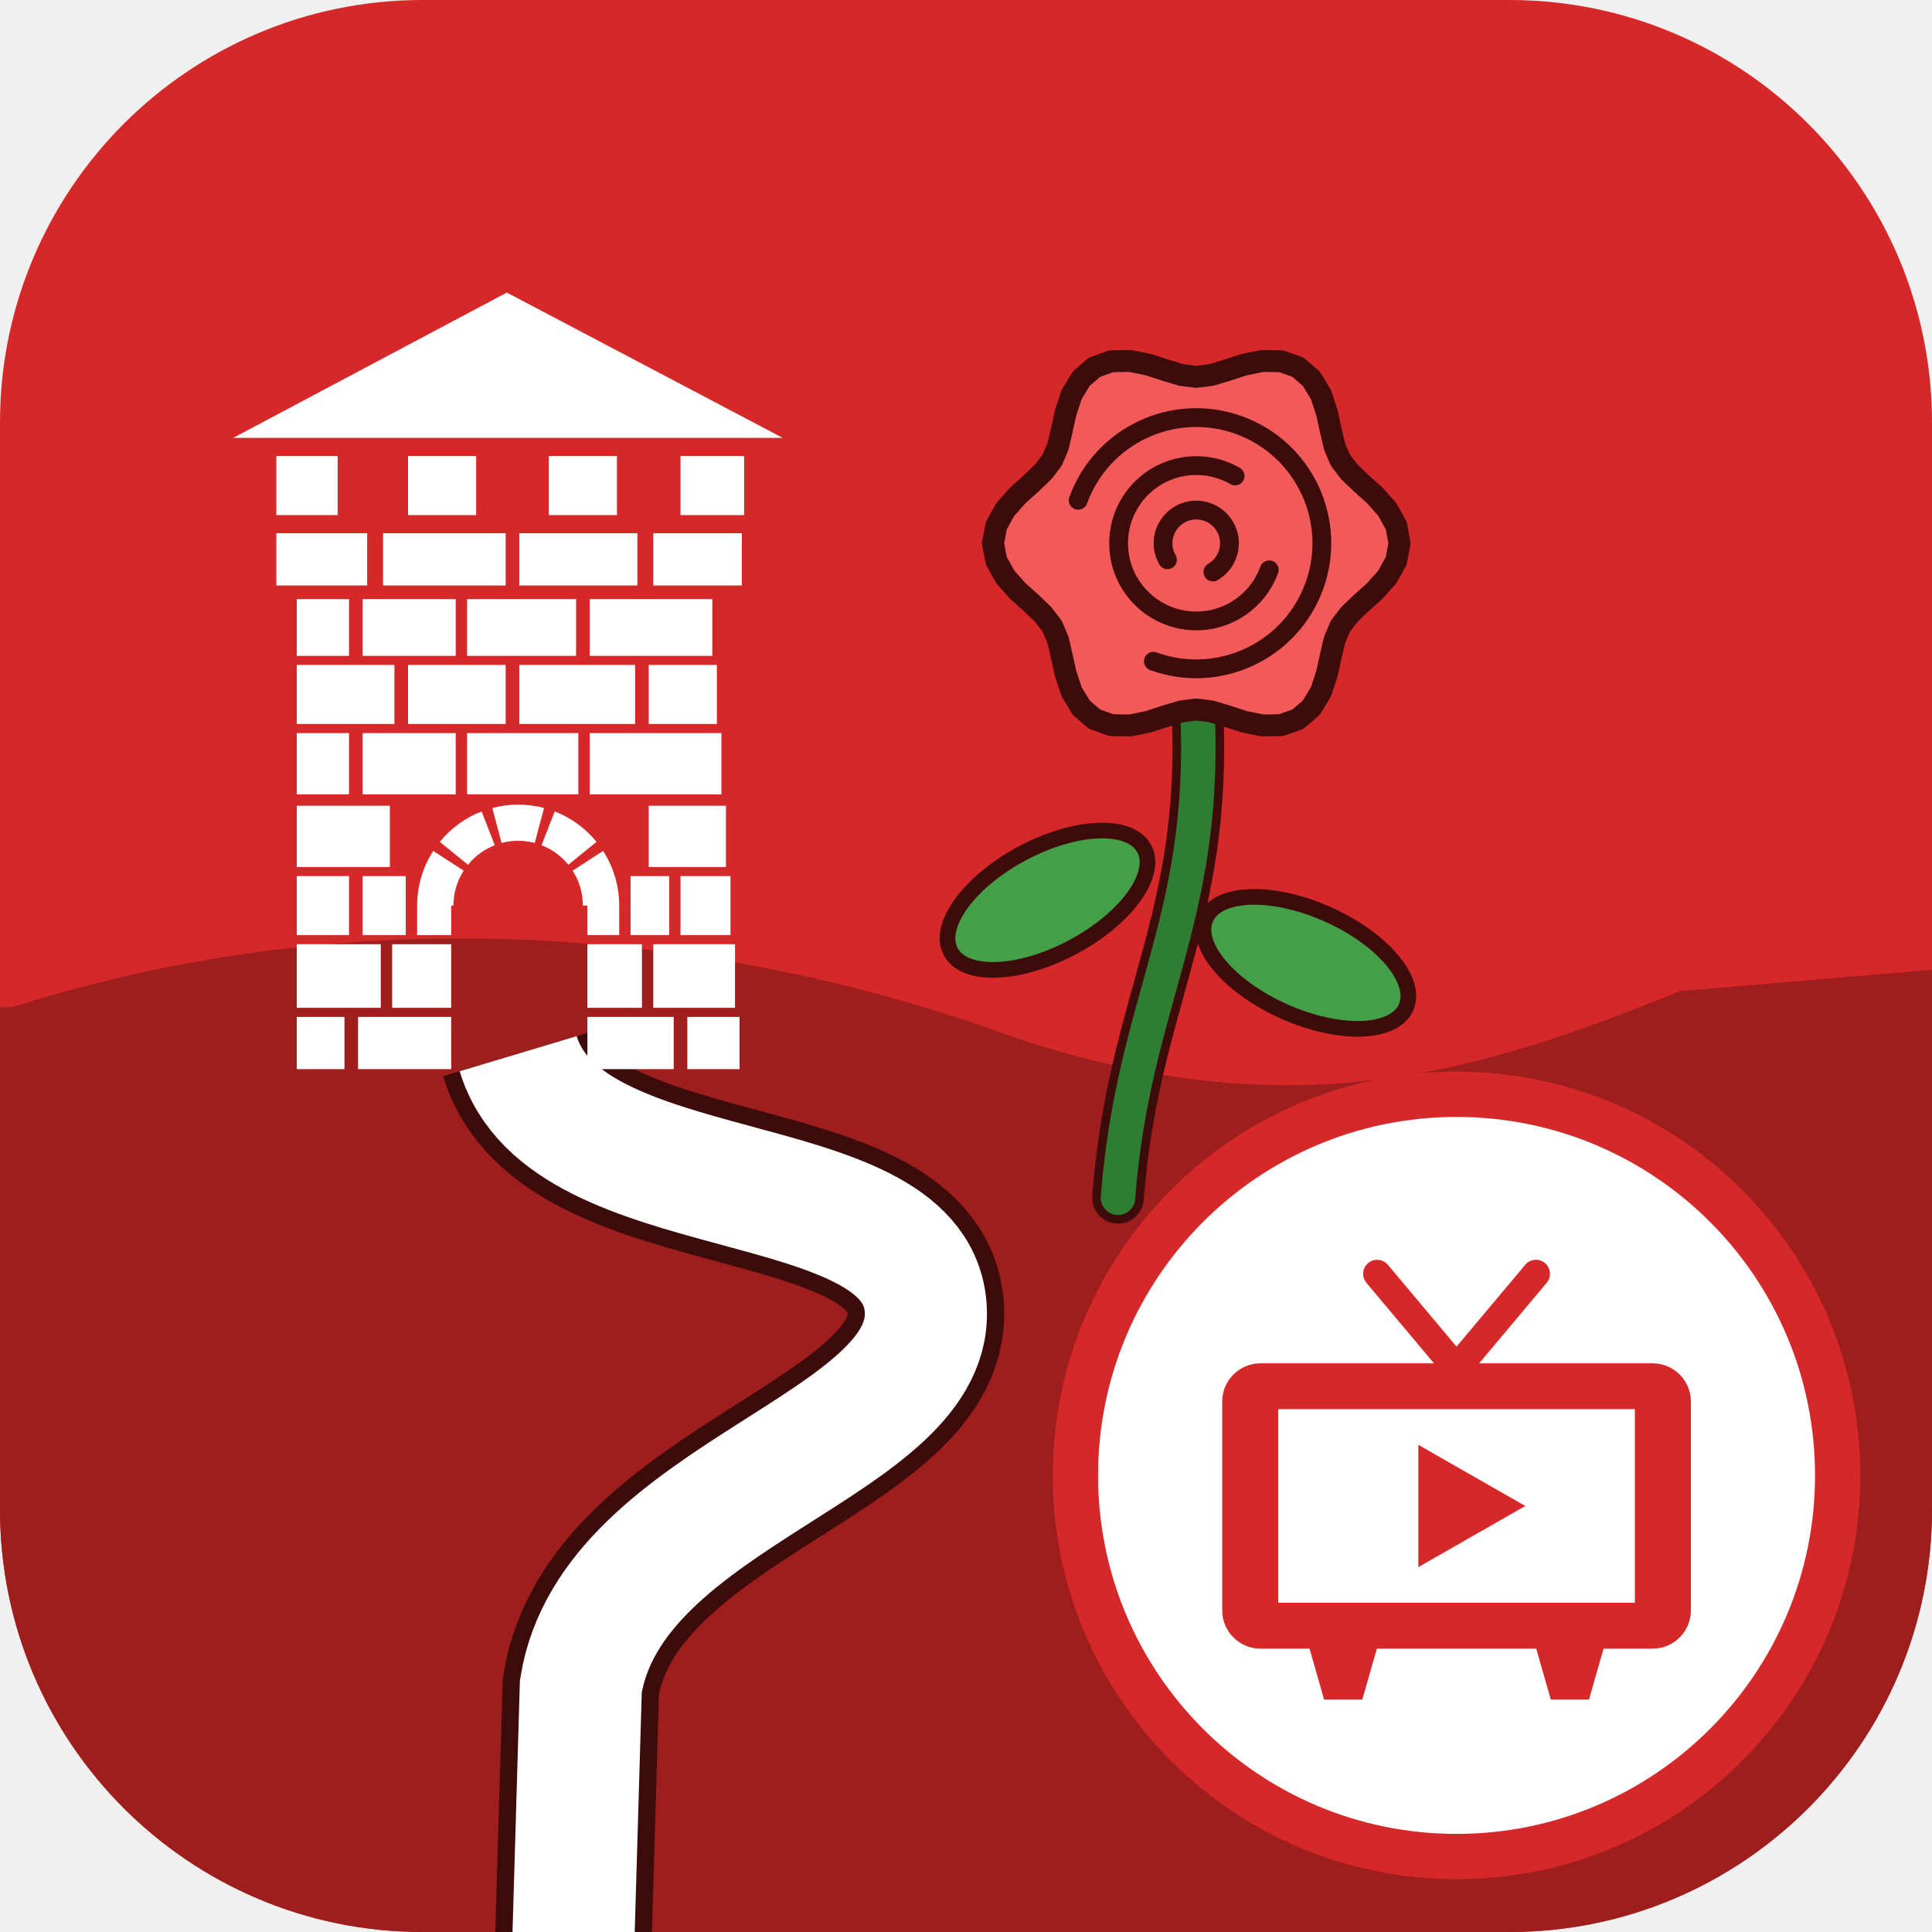
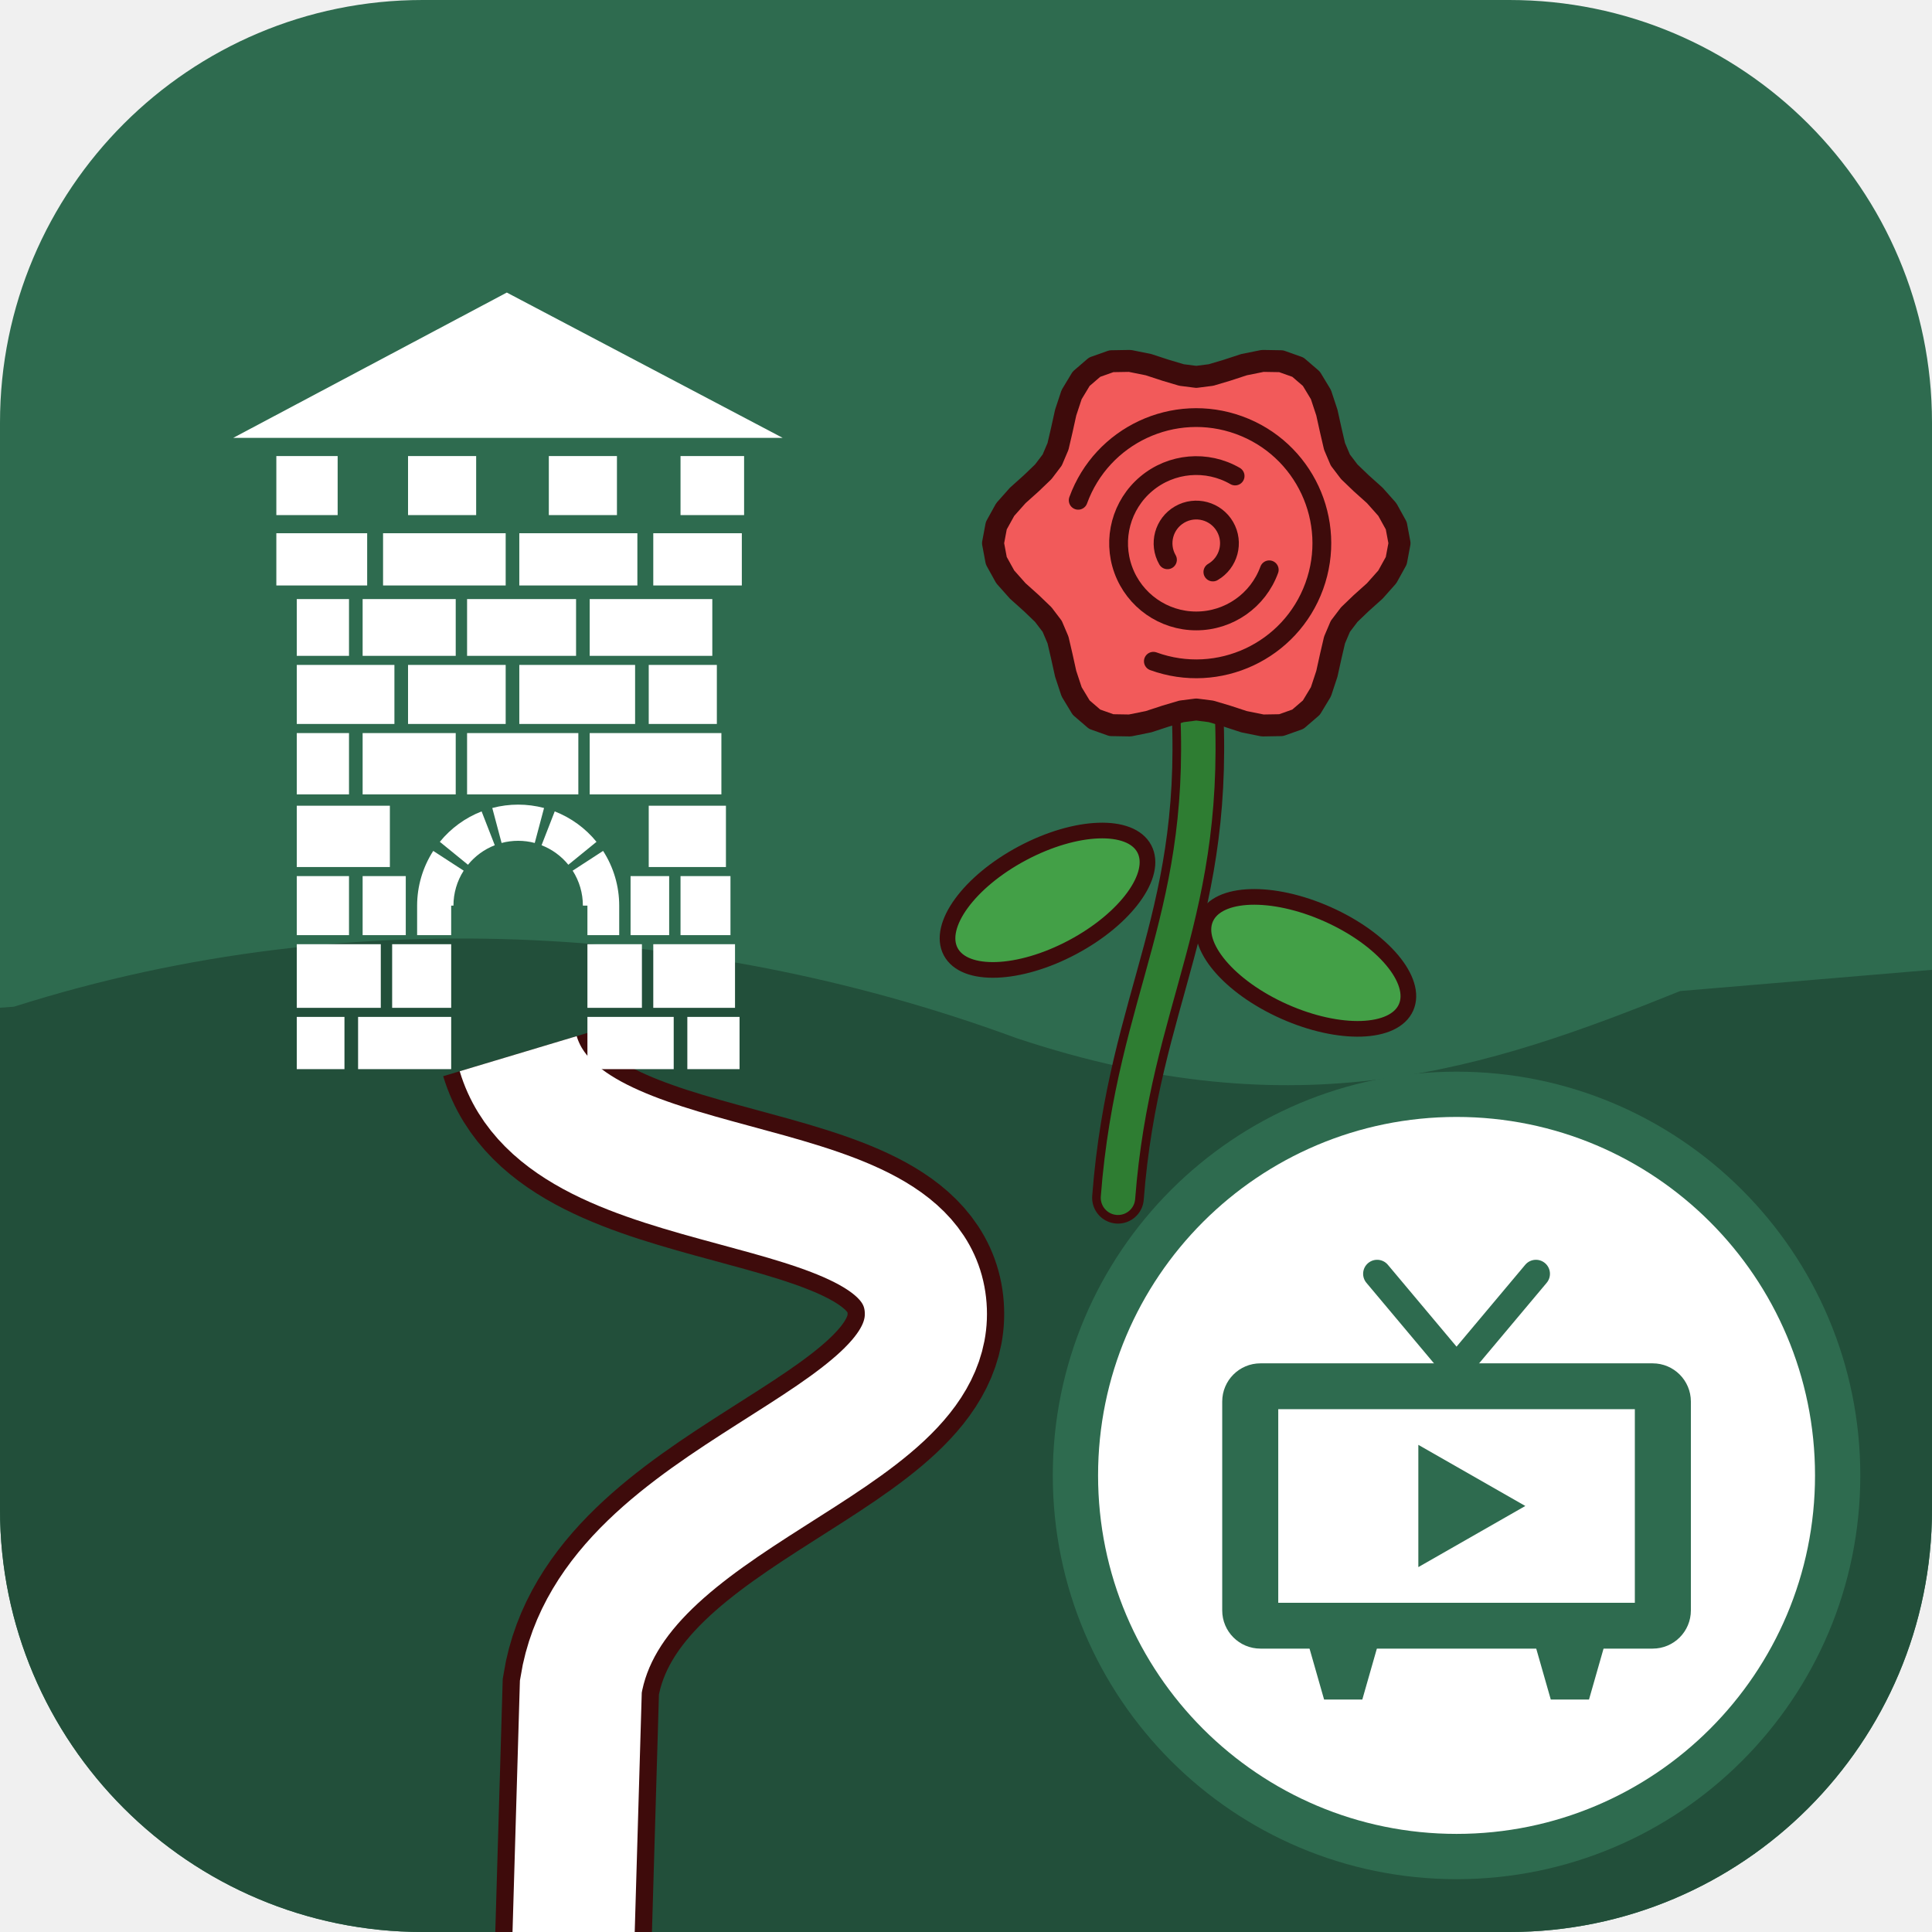
<svg xmlns="http://www.w3.org/2000/svg" viewBox="0 0 1024 1024" width="1024" height="1024">
  <defs>
    <clipPath id="feld">
      <rect width="1024" height="1024" rx="224" />
    </clipPath>
  </defs>
  <g clip-path="url(#feld)">
-     <rect width="1024" height="1024" fill="#D62828" />
+     <rect width="1024" height="1024" fill="#2E6B4F" />
    <g transform="translate(24 14) scale(0.83)">
-       <path fill="#9E1E1E" d="M-300 646 L-20 626 C 200 556 430 576 620 646 C 800 706 920 666 1044 616 L1400 586 V1400 H-300 Z" />
+       <path fill="#224F3A" d="M-300 646 L-20 626 C 200 556 430 576 620 646 C 800 706 920 666 1044 616 L1400 586 V1400 H-300 Z" />
      <path d="M302 656 C 332 756 552 726 562 816 C 572 906 362 936 342 1060 L332 1400" fill="none" stroke="#3E0B0B" stroke-width="100" />
      <path d="M302 656 C 332 756 552 726 562 816 C 572 906 362 936 342 1060 L332 1400" fill="none" stroke="#FFFFFF" stroke-width="78" />
      <g transform="translate(93.9 145.3) scale(1.45)">
        <path fill="#FFFFFF" fill-rule="evenodd" d="M138.5 17L18 81H260Z M37 89H64V115H37Z M95 89H125V115H95Z M157 89H187V115H157Z M215 89H243V115H215Z M37 123H77V146H37Z M84 123H138V146H84Z M144 123H196V146H144Z M203 123H242V146H203Z M46 152H69V177H46Z M75 152H116V177H75Z M121 152H169V177H121Z M175 152H229V177H175Z M46 181H89V207H46Z M95 181H138V207H95Z M144 181H195V207H144Z M201 181H231V207H201Z M46 211H69V238H46Z M75 211H116V238H75Z M121 211H170V238H121Z M175 211H233V238H175Z M46 243H87V270H46Z M201 243H235V270H201Z M46 274H69V300H46Z M75 274H94V300H75Z M193 274H210V300H193Z M215 274H237V300H215Z M46 304H83V332H46Z M88 304H114V332H88Z M174 304H198V332H174Z M203 304H239V332H203Z M46 336H67V359H46Z M73 336H114V359H73Z M174 336H212V359H174Z M218 336H241V359H218Z M99 287A44.5 44.5 0 0 1 106.1 262.9L119.5 271.6A28.5 28.5 0 0 0 115 287Z M109 258.9A44.5 44.5 0 0 1 127.4 245.5L133.2 260.4A28.5 28.5 0 0 0 121.4 269Z M132.1 244A44.5 44.5 0 0 1 154.9 244L150.8 259.4A28.5 28.5 0 0 0 136.2 259.4Z M159.6 245.5A44.5 44.5 0 0 1 178 258.9L165.6 269A28.5 28.5 0 0 0 153.8 260.4Z M180.9 262.9A44.5 44.5 0 0 1 188 287L172 287A28.5 28.5 0 0 0 167.5 271.6Z M99 287H114V300H99Z M174 287H188V300H174Z" />
      </g>
      <path d="M735 424 C 745 568 695 618 685 748" fill="none" stroke="#3E0B0B" stroke-width="33" stroke-linecap="round" />
      <path d="M735 424 C 745 568 695 618 685 748" fill="none" stroke="#2E7D32" stroke-width="22" stroke-linecap="round" />
      <ellipse cx="640" cy="558" rx="70" ry="34" transform="rotate(-28 640 558)" fill="#43A047" stroke="#3E0B0B" stroke-width="10" />
      <ellipse cx="805" cy="598" rx="70" ry="34" transform="rotate(24 805 598)" fill="#43A047" stroke="#3E0B0B" stroke-width="10" />
      <path d="M864.8 330.0 L862.7 341.2 L857.0 351.5 L849.0 360.5 L840.3 368.3 L832.7 375.6 L827.0 383.1 L823.3 391.8 L820.9 402.1 L818.4 413.4 L814.6 424.9 L808.5 435.0 L799.9 442.4 L789.2 446.2 L777.4 446.4 L765.5 444.0 L754.5 440.4 L744.4 437.4 L735.0 436.2 L725.6 437.4 L715.5 440.4 L704.5 444.0 L692.6 446.4 L680.8 446.2 L670.1 442.4 L661.5 435.0 L655.4 424.9 L651.6 413.4 L649.1 402.1 L646.7 391.8 L643.0 383.1 L637.3 375.6 L629.7 368.3 L621.0 360.5 L613.0 351.5 L607.3 341.2 L605.2 330.0 L607.3 318.8 L613.0 308.5 L621.0 299.5 L629.7 291.7 L637.3 284.4 L643.0 276.9 L646.7 268.2 L649.1 257.9 L651.6 246.6 L655.4 235.1 L661.5 225.0 L670.1 217.6 L680.8 213.8 L692.6 213.6 L704.5 216.0 L715.5 219.6 L725.6 222.6 L735.0 223.8 L744.4 222.6 L754.5 219.6 L765.5 216.0 L777.4 213.6 L789.2 213.8 L799.9 217.6 L808.5 225.0 L814.6 235.1 L818.4 246.6 L820.9 257.9 L823.3 268.2 L827.0 276.9 L832.7 284.4 L840.3 291.7 L849.0 299.5 L857.0 308.5 L862.7 318.8 L864.8 330.0Z" fill="#F25A5A" stroke="#3E0B0B" stroke-width="14" stroke-linejoin="round" />
      <path d="M659.6 302.6 A80.2 80.2 0 1 1 707.6 405.4" fill="none" stroke="#3E0B0B" stroke-width="12" stroke-linecap="round" />
      <path d="M781.6 347.0 A49.6 49.6 0 1 1 759.8 287.1" fill="none" stroke="#3E0B0B" stroke-width="12" stroke-linecap="round" />
      <path d="M716.6 340.6 A21.2 21.2 0 1 1 745.6 348.4" fill="none" stroke="#3E0B0B" stroke-width="12" stroke-linecap="round" />
    </g>
  </g>
-   <circle cx="772" cy="782" r="214" fill="#D62828" />
+   <circle cx="772" cy="782" r="214" fill="#2E6B4F" />
  <circle cx="772" cy="782" r="190" fill="#FFFFFF" />
-   <g transform="translate(637.0 647.0) scale(0.675)" fill="#D62828">
+   <g transform="translate(637.0 647.0) scale(0.675)" fill="#2E6B4F">
    <rect x="189" y="8" width="22" height="112" rx="11" transform="rotate(-40 200 116)" />
    <rect x="189" y="8" width="22" height="112" rx="11" transform="rotate(40 200 116)" />
    <path fill-rule="evenodd" d="M46 112 H354 A30 30 0 0 1 384 142 V306 A30 30 0 0 1 354 336 H46 A30 30 0 0 1 16 306 V142 A30 30 0 0 1 46 112 Z M60 148 V300 H340 V148 Z" />
    <path d="M170 176 L170 272 L254 224 Z" />
    <path d="M84 334 H138 L126 376 H96 Z" />
    <path d="M262 334 H316 L304 376 H274 Z" />
  </g>
</svg>
